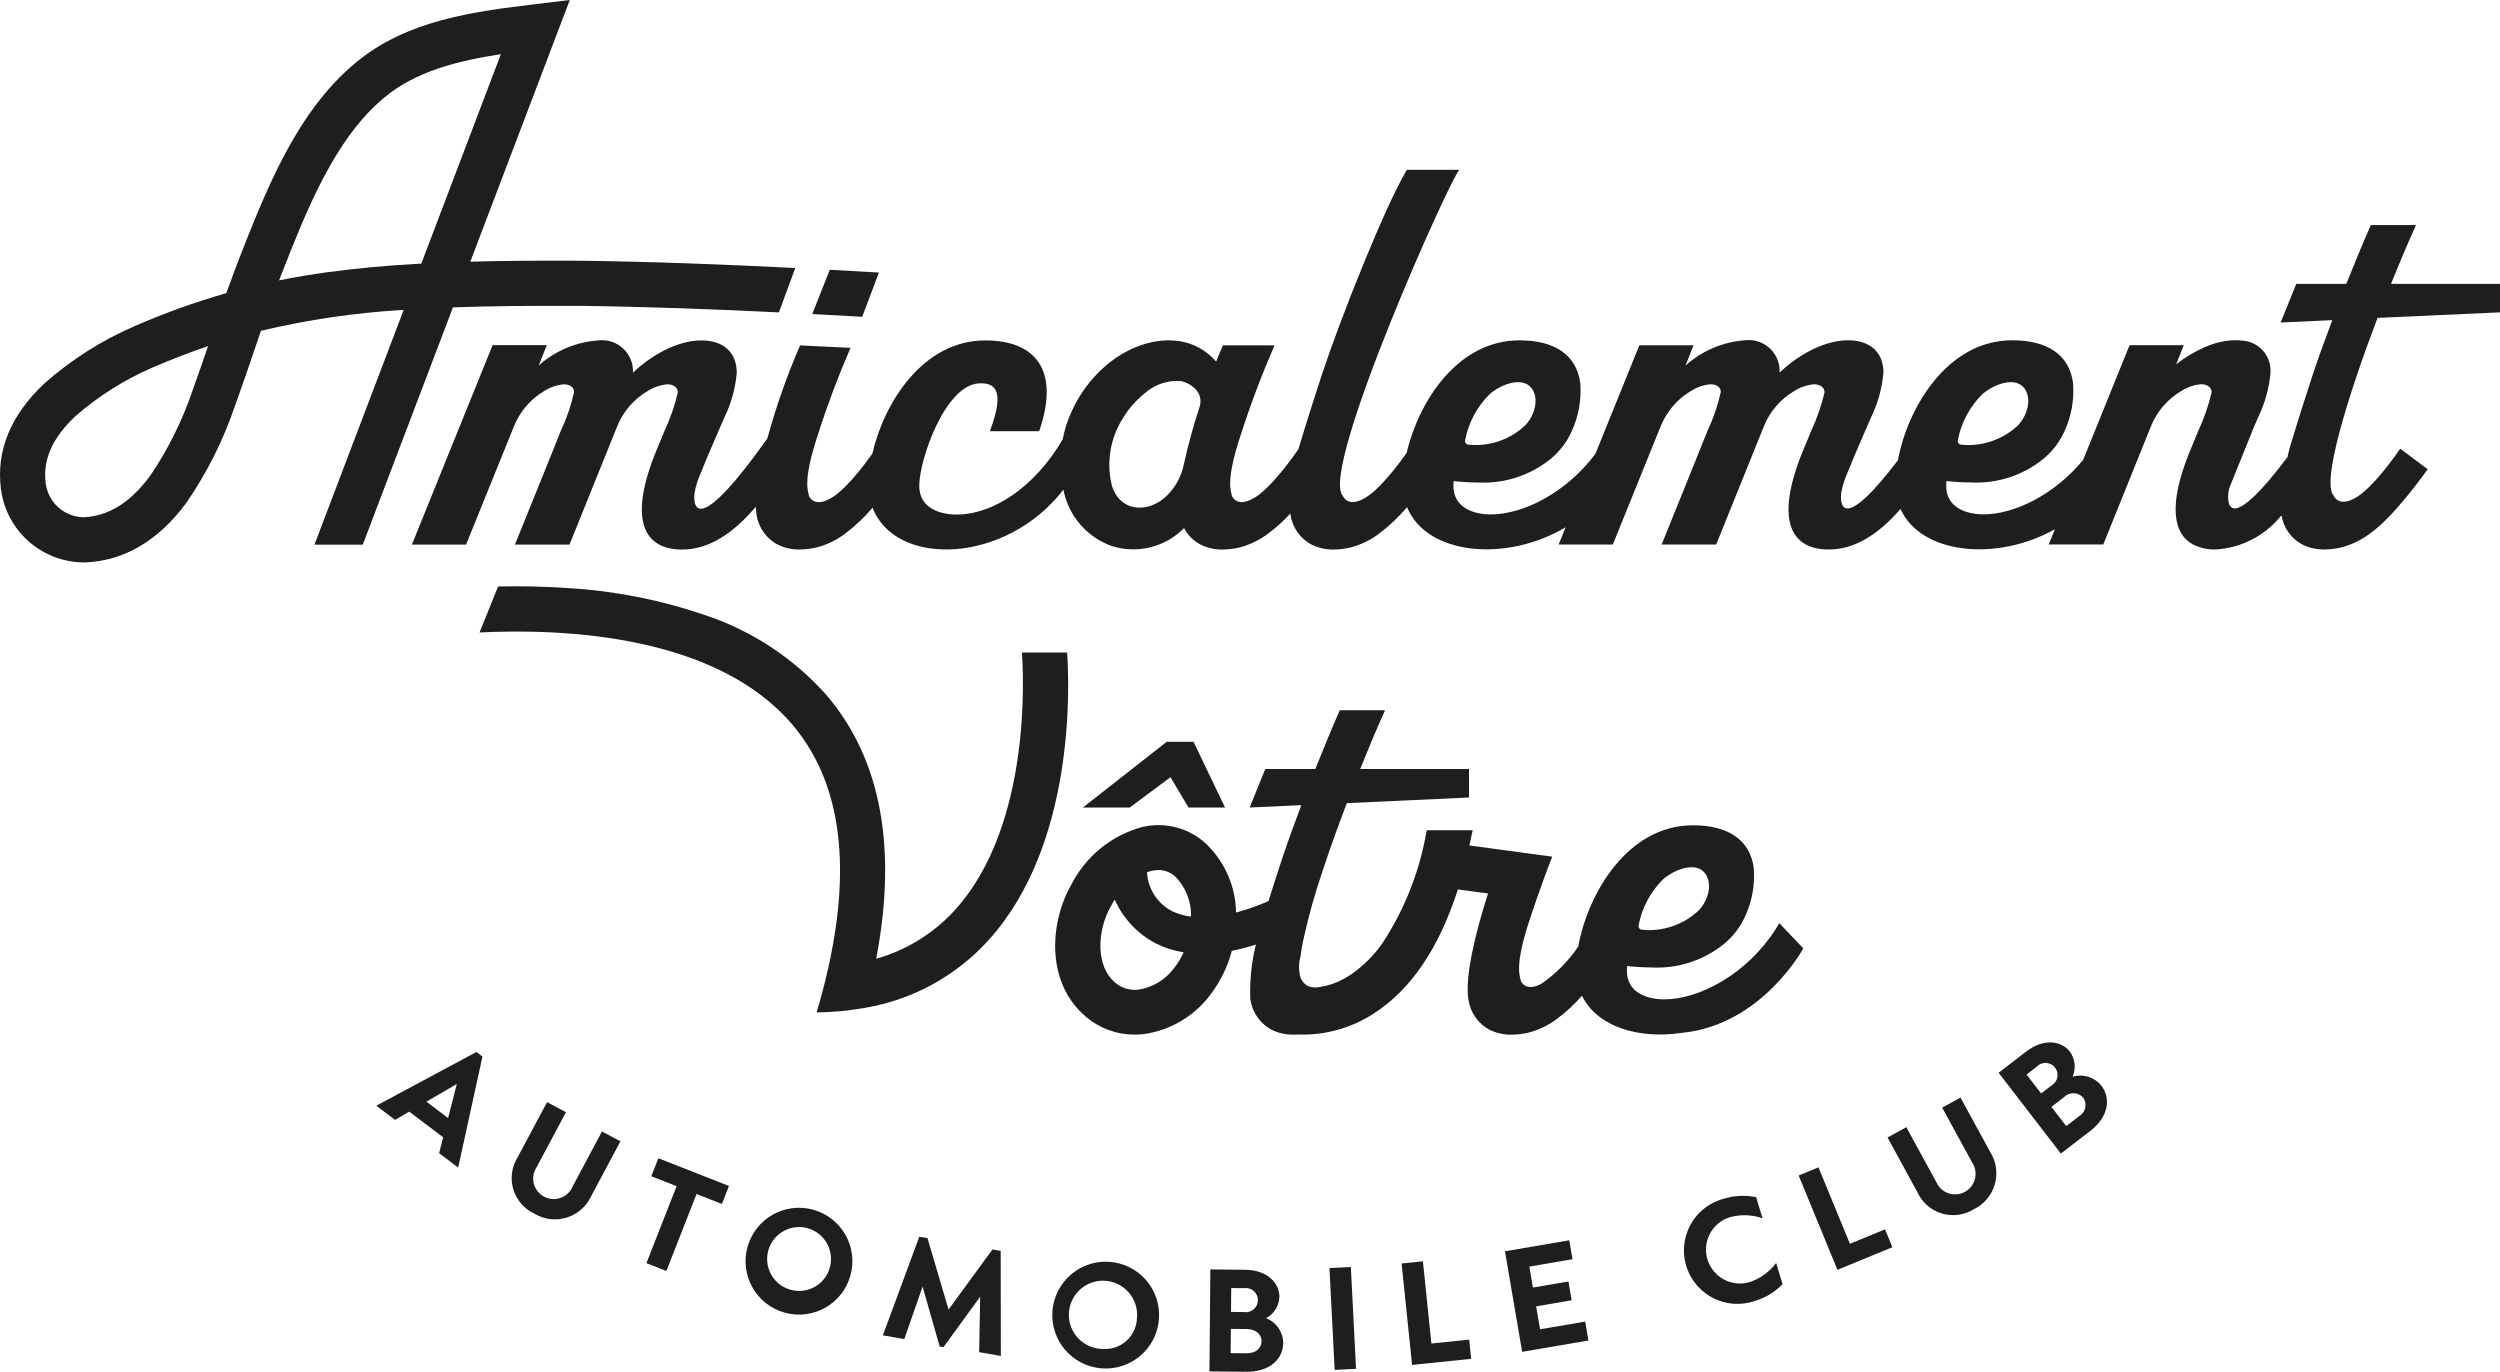
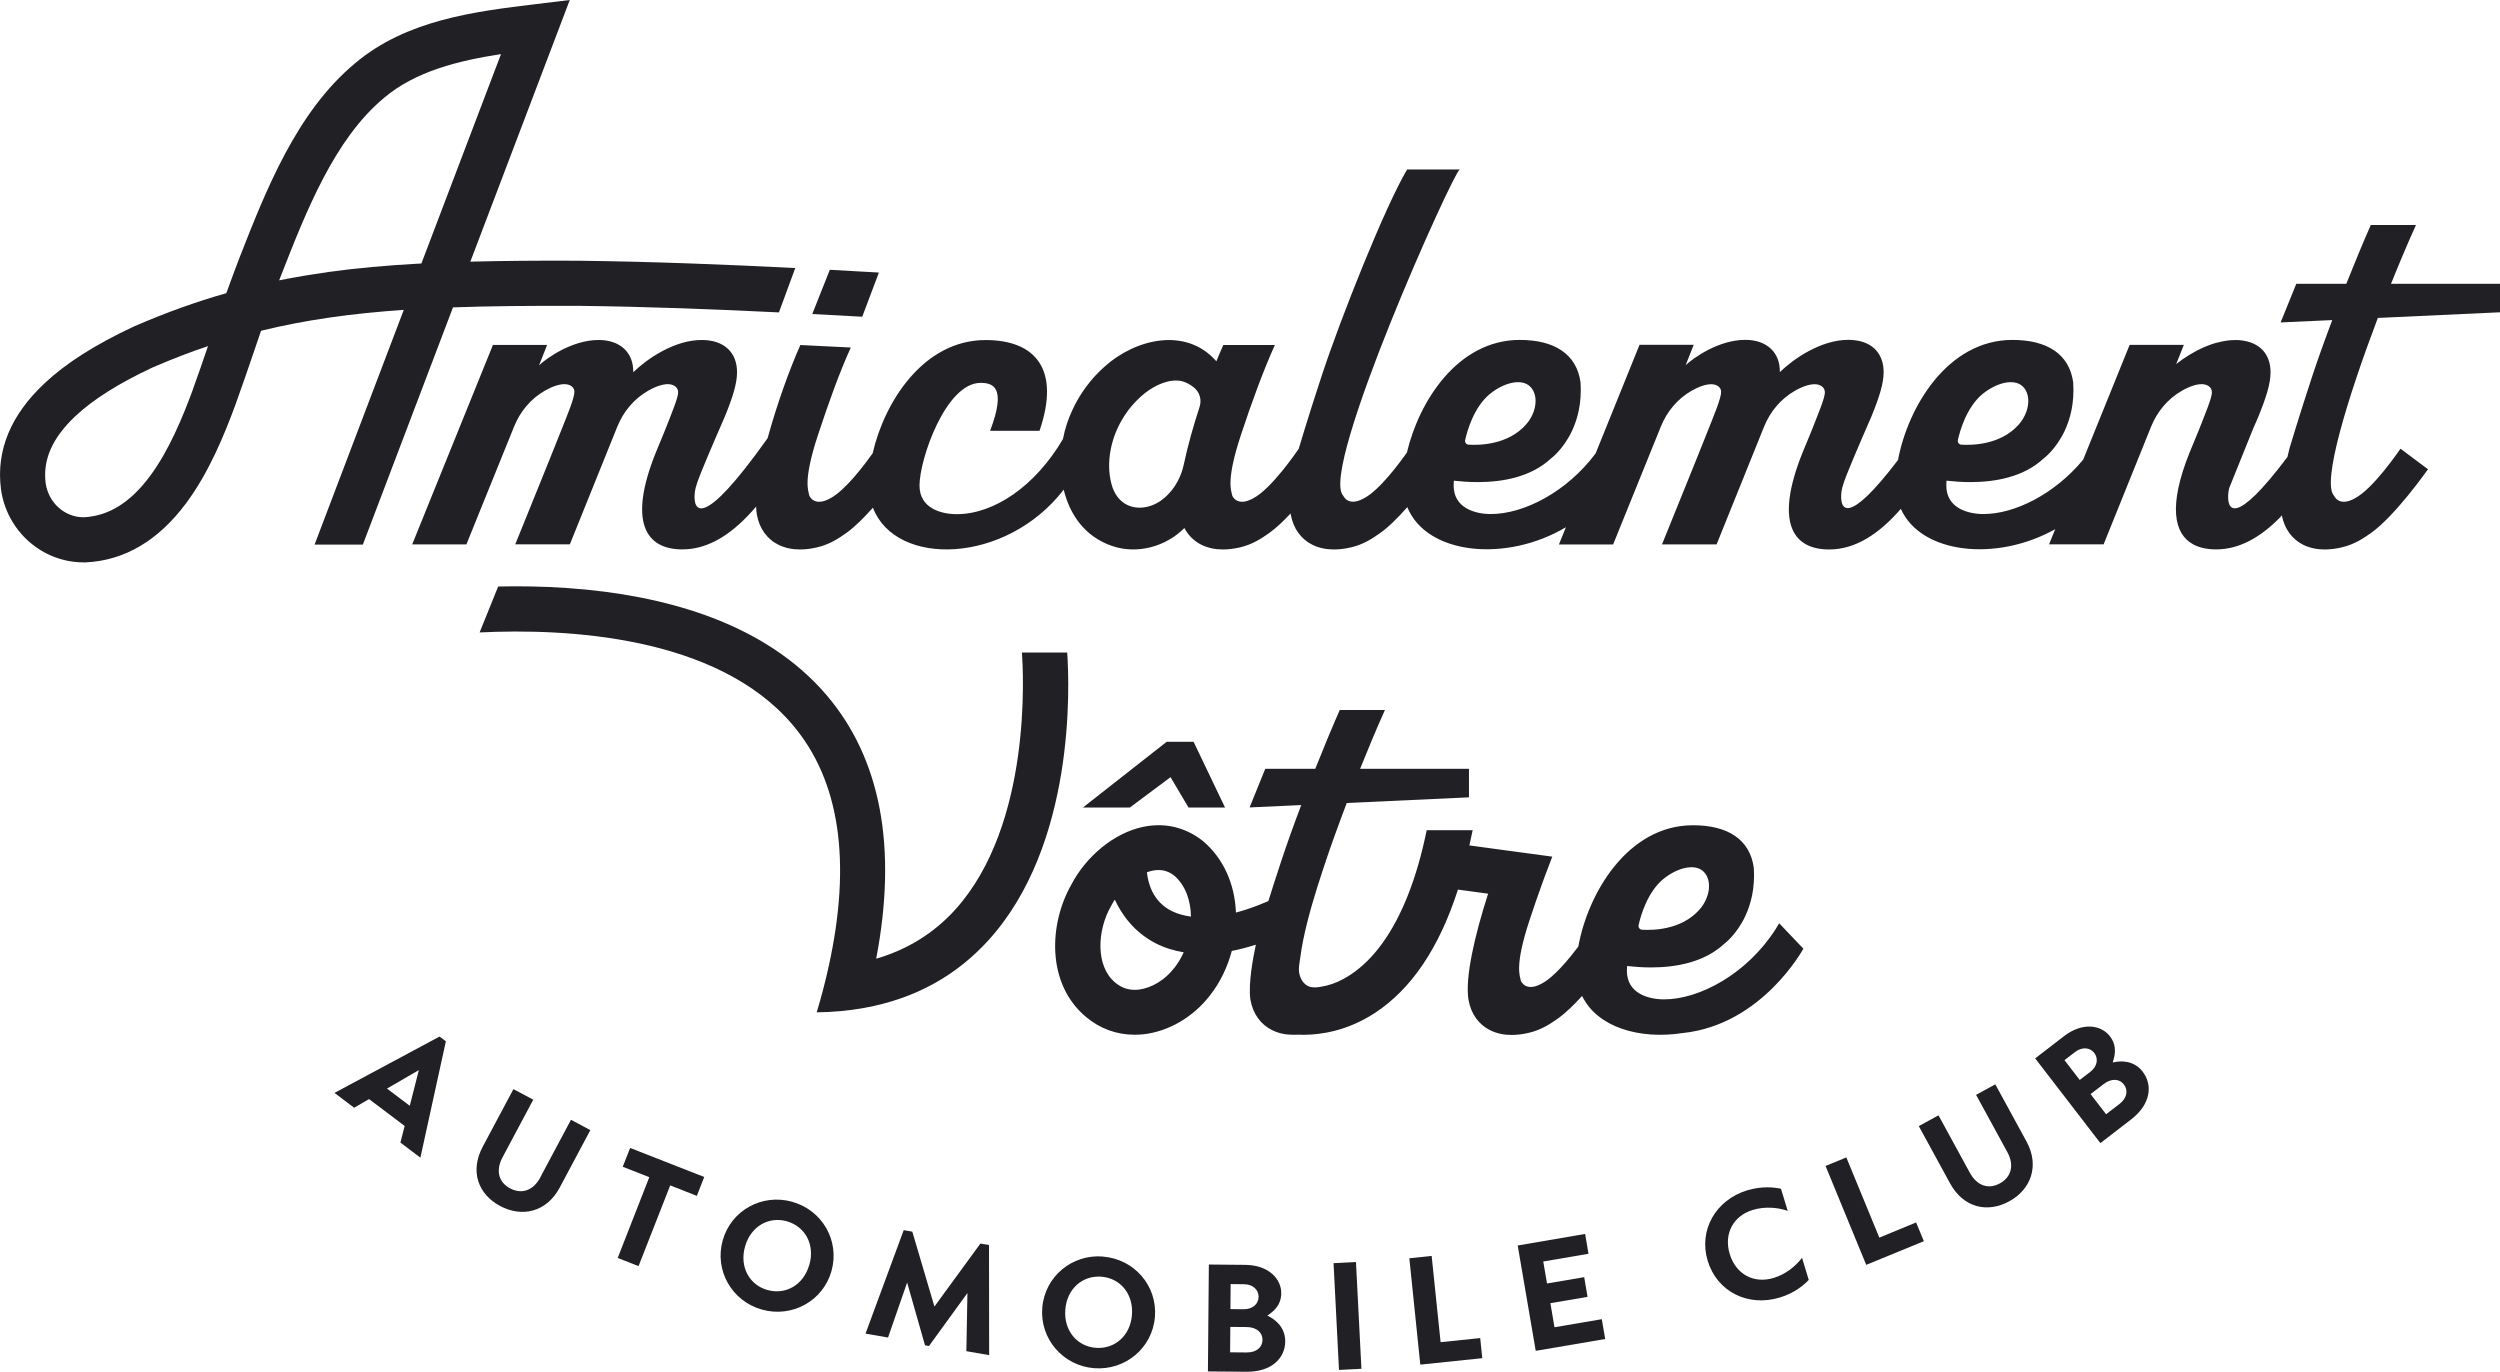
- <svg xmlns="http://www.w3.org/2000/svg" id="Groupe_2183" data-name="Groupe 2183" width="219.148" height="120.251" viewBox="0 0 219.148 120.251">
+ <svg xmlns="http://www.w3.org/2000/svg" id="Calque_2" data-name="Calque 2" viewBox="0 0 371.86 204.05">
  <defs>
-     <clipPath id="clip-path">
-       <rect id="Rectangle_806" data-name="Rectangle 806" width="219.148" height="120.251" fill="#1e1e21" />
-     </clipPath>
+     <style>
+       .cls-1 {
+         fill: #212125;
+       }
+     </style>
  </defs>
-   <g id="Groupe_2182" data-name="Groupe 2182" clip-path="url(#clip-path)">
-     <path id="Tracé_1755" data-name="Tracé 1755" d="M244.31,37.743v-2.5h-9.551c.754-1.873,1.5-3.639,2.186-5.149h-3.963c-.7,1.594-1.436,3.371-2.143,5.149h-4.387l-1.374,3.391,4.528-.209c-.681,1.805-1.288,3.5-1.733,4.849-1.2,3.65-2.027,6.434-2.027,6.434l0,0a.029.029,0,0,0,0,.014h0c-.059.239-.115.475-.169.709-4.671,6.214-5.331,4.644-5.179,3.15a2.789,2.789,0,0,1,.076-.423l2.081-5.161,0-.009c.117-.271.221-.507.3-.688l0-.007.161-.372a11.06,11.06,0,0,0,1.078-3.907c0-.021,0-.042,0-.062a2.636,2.636,0,0,0-2.57-2.737l-.1-.01-.116-.011-.128-.006c-.061,0-.12,0-.182,0-.108,0-.217,0-.325.01l-.1.008-.113.01-.108.011-.244.034c-.077.012-.153.027-.229.042-.127.025-.255.054-.38.088-.039.009-.077.019-.116.031l-.014,0-.17.05-.149.048-.146.049c-.109.038-.216.078-.321.12s-.195.079-.289.121a11.213,11.213,0,0,0-2.471,1.49l.664-1.678h-4.75l-4.071,10.06c-2.5,3.024-6.005,4.77-8.736,4.77-1.348,0-3.268-.5-3.268-2.506q0-.192.021-.42a18.343,18.343,0,0,0,2.09.125,9.331,9.331,0,0,0,6.4-2.056,6.7,6.7,0,0,0,1.868-2.452,8.5,8.5,0,0,0,.743-4.2.069.069,0,0,1,0-.011l0,0c-.337-2.528-2.33-3.742-5.328-3.742-5.72,0-9.18,5.95-10.03,10.524-4.478,5.884-5.118,4.345-4.969,2.873a7.88,7.88,0,0,1,.589-1.871c.547-1.385,2.038-4.789,2.038-4.789a11.085,11.085,0,0,0,1.078-3.907c0-1.751-1.146-2.83-3.1-2.83-2.392,0-4.785,1.65-6,2.83a2.713,2.713,0,0,0-3.033-2.83,8.691,8.691,0,0,0-5.221,2.223l.707-1.786h-4.75l-3.85,9.516c-2.513,3.368-6.287,5.314-9.181,5.314-1.348,0-3.268-.5-3.268-2.506,0-.128.007-.268.02-.42a18.371,18.371,0,0,0,2.091.125,9.337,9.337,0,0,0,6.4-2.056,6.7,6.7,0,0,0,1.868-2.452,8.5,8.5,0,0,0,.742-4.2.036.036,0,0,1,0-.011v0c-.337-2.528-2.331-3.742-5.329-3.742-5.452,0-8.852,5.407-9.895,9.875-.646.911-2.416,3.316-3.775,4.012l-.032.017c-1.384.743-1.77-.252-1.783-.267-2.1-2.268,9.7-28.462,10.223-28.583h-4.614c-1.932,3.252-5.805,12.969-7.474,18.038-1.2,3.65-2.026,6.434-2.026,6.434l-.005,0a.031.031,0,0,0,0,.014h0c-.2.284-2.4,3.523-4.013,4.348l-.031.017c-1.386.743-1.781-.246-1.784-.267-.062-.415-.587-1.226.757-5.3a84.344,84.344,0,0,1,2.98-7.9h-4.52c-.193.43-.4.91-.6,1.428a.138.138,0,0,0-.011-.015c-2.674-3.049-7.125-1.937-9.809.5a11.528,11.528,0,0,0-2.823,3.832,10.267,10.267,0,0,0-.807,2.5c-2.426,4.15-6.064,6.589-9.306,6.589-1.348,0-3.268-.5-3.268-2.506,0-2.338,2.317-9,5.349-9,1.077,0,2.305.357.836,4.2h4.329c1.862-5.409-.375-7.958-4.721-7.958-5.474,0-8.878,5.451-9.906,9.93-.678.951-2.406,3.275-3.736,3.956l-.031.017c-1.385.743-1.781-.246-1.783-.267-.064-.415-.588-1.226.755-5.3a80.234,80.234,0,0,1,2.883-7.685l-4.422-.216a60.752,60.752,0,0,0-2.869,8.161h0c-5.778,8.145-6.55,6.416-6.387,4.8a7.877,7.877,0,0,1,.589-1.871c.547-1.385,2.039-4.789,2.039-4.789a11.082,11.082,0,0,0,1.078-3.907c0-1.751-1.144-2.83-3.1-2.83-2.391,0-4.784,1.65-6,2.83a2.712,2.712,0,0,0-3.032-2.83A8.7,8.7,0,0,0,72.386,42.4l.708-1.786H68.343L61.268,58.1h4.75l4.188-10.347a6.338,6.338,0,0,1,2.681-3.125,3.717,3.717,0,0,1,1.723-.576c.506,0,.876.269.876.674a16.269,16.269,0,0,1-1.179,3.436C73.5,50.218,71.038,56.247,70.3,58.1h4.784L79.25,47.768a6.318,6.318,0,0,1,2.688-3.131,3.774,3.774,0,0,1,1.734-.586c.506,0,.91.269.91.708a17.607,17.607,0,0,1-1.18,3.4l-.808,1.954c-2.393,6-.876,8.423,2.358,8.423,2.412,0,4.544-1.489,6.464-3.755a5.183,5.183,0,0,0,.065.7,3.533,3.533,0,0,0,1.925,2.657,4.188,4.188,0,0,0,1.846.394,6.721,6.721,0,0,0,1.5-.183,7.106,7.106,0,0,0,2.548-1.25,14.876,14.876,0,0,0,2.351-2.234c2,5.254,11.684,4.969,16.726-1.579a6.569,6.569,0,0,0,4.206,4.93,6.247,6.247,0,0,0,6.372-1.561,3.364,3.364,0,0,0,1.526,1.484,4.188,4.188,0,0,0,1.846.394,6.722,6.722,0,0,0,1.5-.183,7.1,7.1,0,0,0,2.547-1.25,12.95,12.95,0,0,0,1.894-1.726c0,.038.01.074.018.109a3.531,3.531,0,0,0,1.924,2.657,4.184,4.184,0,0,0,1.845.394,6.727,6.727,0,0,0,1.5-.183,7.112,7.112,0,0,0,2.548-1.25,15.2,15.2,0,0,0,2.4-2.282c1.69,4.185,8.66,4.882,13.9,1.762l-.614,1.515h4.75l4.188-10.347a6.337,6.337,0,0,1,2.68-3.125,3.718,3.718,0,0,1,1.723-.576c.506,0,.876.269.876.674a16.282,16.282,0,0,1-1.179,3.436c-.809,2.056-3.268,8.085-4.009,9.938H175.6l4.169-10.332a6.308,6.308,0,0,1,2.687-3.131,3.774,3.774,0,0,1,1.735-.586c.505,0,.909.269.909.708a17.606,17.606,0,0,1-1.18,3.4l-.808,1.954c-2.393,6-.876,8.423,2.358,8.423,2.34,0,4.415-1.4,6.29-3.557,1.769,3.964,8.4,4.66,13.532,1.779l-.071.179-.124.3-.075.189-.2.485-.074.185h4.785l4.167-10.332a6.321,6.321,0,0,1,2.688-3.131,3.832,3.832,0,0,1,1.716-.586h.019c.505,0,.909.269.909.708a17.564,17.564,0,0,1-1.18,3.4l-.807,1.954c-1.818,4.555-1.38,7.05.353,7.985a4.184,4.184,0,0,0,2,.438,7.93,7.93,0,0,0,5.551-2.755c.07-.071.137-.157.207-.231a3.52,3.52,0,0,0,1.906,2.592,4.192,4.192,0,0,0,1.846.394,6.718,6.718,0,0,0,1.5-.183,7.1,7.1,0,0,0,2.548-1.25c2.114-1.483,4.893-5.437,5.015-5.6l-2.409-1.8c-.137.184-2.38,3.521-4.022,4.36l-.032.017c-1.385.743-1.77-.252-1.784-.267-1.074-1.16,1.194-8.586,3.848-15.578Zm-45.333,7.135c1.13-.926,2.7-1.39,3.486-.646s.612,2.283-.364,3.372a6.314,6.314,0,0,1-5.013,1.74.327.327,0,0,1-.3-.4,7.671,7.671,0,0,1,2.189-4.068m-43.189,0c1.13-.926,2.7-1.39,3.486-.646s.611,2.283-.364,3.372a6.316,6.316,0,0,1-5.013,1.74.327.327,0,0,1-.3-.4,7.671,7.671,0,0,1,2.189-4.068M130.323,46.01a50.69,50.69,0,0,0-1.392,5.074,5.292,5.292,0,0,1-1.509,2.75,4.724,4.724,0,0,1-.527.43c-1.453.99-3.33.791-4.091-.879a2.819,2.819,0,0,1-.216-.611,7.625,7.625,0,0,1,1.031-5.794,3.8,3.8,0,0,1,.228-.348c.072-.1.159-.25.239-.339a8.554,8.554,0,0,1,1.438-1.47,4.226,4.226,0,0,1,3.225-1.047,2.689,2.689,0,0,1,1.113.6,1.536,1.536,0,0,1,.46,1.639" transform="translate(-25.161 -10.362)" fill="#1e1e21" />
-     <path id="Tracé_1756" data-name="Tracé 1756" d="M125.2,44.253l1.463-3.879L125.4,40.3q-1.485-.085-3.042-.169l-1.539,3.88c1.5.078,2.953.16,4.357.239Z" transform="translate(-49.619 -16.482)" fill="#1e1e21" />
-     <path id="Tracé_1757" data-name="Tracé 1757" d="M50.587,26.809c6.12.073,12.142.3,17.692.575l1.434-3.89c-5.929-.3-12.446-.563-19.088-.641h-.015c-3.545-.016-6.631.01-9.383.084L49.948,0,46.934.365c-5.3.641-11.3,1.368-15.821,5.19-5.124,4.267-7.8,11.119-10.168,17.163,0,0-.835,2.212-1.107,2.98a64.458,64.458,0,0,0-8.046,2.893l-.051.024a29.75,29.75,0,0,0-7.83,4.977c-2.971,2.786-4.26,5.9-3.83,9.262l0,.015A7.366,7.366,0,0,0,7.328,49.3h.181c3.4-.158,6.359-1.9,8.805-5.191a34.629,34.629,0,0,0,4.3-8.579c.578-1.589,1.128-3.207,1.661-4.771.2-.583.4-1.173.6-1.764a72.36,72.36,0,0,1,12.512-1.831l-7.822,20.58H31.8l7.906-20.8c3.284-.118,6.87-.148,10.879-.13M16.9,34.164a31,31,0,0,1-3.762,7.579c-1.719,2.31-3.611,3.488-5.784,3.6H7.329a3.409,3.409,0,0,1-3.325-3c-.26-2.055.594-3.974,2.613-5.867a25.89,25.89,0,0,1,6.772-4.266c1.641-.71,3.247-1.329,4.85-1.871-.434,1.272-.879,2.567-1.337,3.824m11.8-10.3c-1.457.2-2.864.438-4.24.715l.164-.42c2.192-5.6,4.676-11.953,9.02-15.57l.011-.009c2.75-2.327,6.516-3.262,10.249-3.828L36.932,23.107c-3.08.165-5.735.414-8.228.757" transform="translate(0)" fill="#1e1e21" />
-     <path id="Tracé_1758" data-name="Tracé 1758" d="M122.839,93.015h-3.968c.122,1.6.922,15.092-5.861,22.561a14.73,14.73,0,0,1-6.909,4.28c1.86-9.767.409-17.514-4.345-23.095a24.669,24.669,0,0,0-10.693-7.039,45.164,45.164,0,0,0-12.018-2.36c-2.184-.154-4.25-.179-6.091-.136L71.33,91.254c7.539-.365,20.762.253,27.421,8.08,4.154,4.883,5.213,12.006,3.168,21.228q-.427,1.936-1.041,4a25.2,25.2,0,0,0,4.225-.4,18.823,18.823,0,0,0,10.844-5.935c7.6-8.384,7.094-22.257,6.891-25.208" transform="translate(-29.293 -35.814)" fill="#1e1e21" />
-     <path id="Tracé_1759" data-name="Tracé 1759" d="M220.428,124.3q-.157.27-.322.531c-2.478,3.886-6.643,6.151-9.771,6.151-1.347,0-3.267-.5-3.267-2.506,0-.128.006-.268.02-.42a18.35,18.35,0,0,0,2.091.126,9.329,9.329,0,0,0,6.4-2.056,6.684,6.684,0,0,0,1.868-2.452,8.488,8.488,0,0,0,.743-4.2.036.036,0,0,1,0-.011v0c-.337-2.528-2.331-3.742-5.329-3.742-5.762,0-9.238,6.043-10.055,10.631a12.555,12.555,0,0,1-3.222,3.255l-.031.017c-1.384.743-1.78-.246-1.783-.267-.064-.415-.588-1.226.756-5.3.2-.591.4-1.188.6-1.784.451-1.3.923-2.6,1.4-3.8l-4.271-.578-2.994-.406c.083-.382.29-1.332.29-1.332h-4.032a25.762,25.762,0,0,1-3.9,9.929,10.916,10.916,0,0,1-2.729,2.708c-.23.154-.457.289-.681.411a6.141,6.141,0,0,1-2.036.689,1.9,1.9,0,0,1-.985-.045,1.383,1.383,0,0,1-.739-.807,3.514,3.514,0,0,1,.01-1.842c.057-.45.136-.9.226-1.343a55.39,55.39,0,0,1,1.75-6.256c.644-1.958,1.35-3.894,2.083-5.821l10.711-.493v-2.5H183.69c.694-1.73,1.409-3.451,2.176-5.149H181.9c-.7,1.594-1.436,3.37-2.143,5.149h-4.387L174,114.165l4.528-.209c-.681,1.806-1.288,3.5-1.733,4.85-.44,1.337-.83,2.555-1.147,3.565a20.121,20.121,0,0,1-2.842,1,8.5,8.5,0,0,0-2.867-6.247l-.067-.054a6.179,6.179,0,0,0-5.262-1.205,9.874,9.874,0,0,0-6.247,5.067c-1.968,3.471-2.175,8.7,1.308,11.589a6.5,6.5,0,0,0,4.236,1.549,7.183,7.183,0,0,0,.79-.044,8.753,8.753,0,0,0,5.815-3.4,10.781,10.781,0,0,0,1.924-3.9,18.551,18.551,0,0,0,2.109-.549,17.208,17.208,0,0,0-.49,4.736c0,.038.011.074.017.108A3.533,3.533,0,0,0,176,133.681a4.188,4.188,0,0,0,1.846.393c.132,0,.268,0,.405-.014.144.006.3.01.464.01a11.423,11.423,0,0,0,6.245-1.9c3.224-2.1,5.662-5.742,7.294-10.827l2.644.358c-1.151,3.56-2.055,7.411-1.715,9.327a3.535,3.535,0,0,0,1.925,2.657,4.188,4.188,0,0,0,1.846.393,6.724,6.724,0,0,0,1.5-.183,7.108,7.108,0,0,0,2.548-1.25,13.972,13.972,0,0,0,2.131-1.986h0c1.314,2.722,4.977,3.841,8.808,3.251h.006c6.975-.711,10.586-7.4,10.586-7.4Zm-10.141-3.885c1.13-.926,2.7-1.39,3.486-.647s.612,2.283-.364,3.372a6.314,6.314,0,0,1-5.012,1.74.326.326,0,0,1-.3-.4,7.671,7.671,0,0,1,2.188-4.068m-44.273-.77a2.218,2.218,0,0,1,1.381.493,4.766,4.766,0,0,1,1.461,3.591,5.571,5.571,0,0,1-1.627-.461A4.1,4.1,0,0,1,165,119.845a3.456,3.456,0,0,1,.456-.138,2.661,2.661,0,0,1,.56-.063m1.36,8.6a4.8,4.8,0,0,1-3.113,1.883,2.624,2.624,0,0,1-2.047-.611c-1.759-1.458-1.575-4.594-.4-6.665l.05-.09c.093-.179.2-.353.306-.523a8.007,8.007,0,0,0,3.57,3.825,8.291,8.291,0,0,0,2.47.793,6.3,6.3,0,0,1-.814,1.355Z" transform="translate(-64.456 -43.378)" fill="#1e1e21" />
-     <path id="Tracé_1760" data-name="Tracé 1760" d="M168.752,113.441l1.583,2.661h3.2l-2.762-5.761h-2.358l-7.344,5.761h4.11Z" transform="translate(-66.147 -45.314)" fill="#1e1e21" />
-     <path id="Tracé_1761" data-name="Tracé 1761" d="M55.971,161.186l1.645,1.243,1.24-.723,2.978,2.25-.357,1.39,1.671,1.263,2.131-9.732-.528-.4Zm6.294,1.084-1.9-1.439,2.666-1.549Z" transform="translate(-22.986 -64.261)" fill="#1e1e21" />
-     <path id="Tracé_1762" data-name="Tracé 1762" d="M81.471,171.314a1.8,1.8,0,1,1-3.159-1.685l2.564-4.806-1.656-.883-2.564,4.806a3.443,3.443,0,0,0,1.456,4.97,3.5,3.5,0,0,0,4.977-1.538l2.564-4.806-1.618-.863Z" transform="translate(-31.266 -67.326)" fill="#1e1e21" />
-     <path id="Tracé_1763" data-name="Tracé 1763" d="M96.577,173.861l2.222.872-2.648,6.748,1.748.685,2.647-6.747,2.222.872.619-1.576L97.2,172.285Z" transform="translate(-39.487 -70.753)" fill="#1e1e21" />
-     <path id="Tracé_1764" data-name="Tracé 1764" d="M116.748,179.8a4.682,4.682,0,1,0,3.283,5.785,4.679,4.679,0,0,0-3.283-5.785m1.424,5.261a2.8,2.8,0,1,1-1.883-3.632,2.806,2.806,0,0,1,1.883,3.632" transform="translate(-45.485 -73.763)" fill="#1e1e21" />
-     <path id="Tracé_1765" data-name="Tracé 1765" d="M140.927,185.07l-3.848,5.266-1.849-6.259-.716-.125L131.32,192.6l1.881.328,1.6-4.6,1.5,5.251.331.058,3.218-4.428-.088,4.864,1.9.332-.013-9.21Z" transform="translate(-53.929 -75.544)" fill="#1e1e21" />
-     <path id="Tracé_1766" data-name="Tracé 1766" d="M161.472,187.679a4.682,4.682,0,1,0,4.339,5.042,4.679,4.679,0,0,0-4.339-5.042m-.616,7.635a2.99,2.99,0,1,1,3.03-2.749,2.8,2.8,0,0,1-3.03,2.749" transform="translate(-64.219 -77.068)" fill="#1e1e21" />
-     <path id="Tracé_1767" data-name="Tracé 1767" d="M184.864,193.1a2.225,2.225,0,0,0,1.167-1.877c.011-1.161-1.02-2.353-3.017-2.371l-3.037-.028-.081,8.94,3.244.029c2.126.019,3.211-1.186,3.224-2.521a2.358,2.358,0,0,0-1.5-2.173m-3.058-2.643,1.107.01a1.061,1.061,0,1,1-.008,2.094l-1.117-.011Zm1.337,5.719-1.388-.012.019-2.127,1.367.012c.846.008,1.33.479,1.325,1.065s-.466,1.07-1.322,1.062" transform="translate(-73.878 -77.547)" fill="#1e1e21" />
-     <rect id="Rectangle_805" data-name="Rectangle 805" width="1.877" height="8.94" transform="translate(116.539 111.157) rotate(-2.925)" fill="#1e1e21" />
-     <path id="Tracé_1768" data-name="Tracé 1768" d="M211.093,194.818l-.744-7.209-1.867.193.918,8.893,5.18-.535-.174-1.684Z" transform="translate(-85.618 -77.046)" fill="#1e1e21" />
-     <path id="Tracé_1769" data-name="Tracé 1769" d="M226.933,192.289l-.344-2.011,3.112-.532-.281-1.647-3.113.532-.315-1.839,3.786-.648-.283-1.658-5.637.964,1.506,8.813,5.808-.992-.283-1.658Z" transform="translate(-91.933 -75.764)" fill="#1e1e21" />
-     <path id="Tracé_1770" data-name="Tracé 1770" d="M256.171,185.449a2.974,2.974,0,0,1-1.73-5.689,4.851,4.851,0,0,1,2.916.078l-.562-1.848a5.673,5.673,0,0,0-2.819.131,4.686,4.686,0,1,0,2.713,8.963,5.473,5.473,0,0,0,2.422-1.473l-.562-1.848a4.823,4.823,0,0,1-2.379,1.687" transform="translate(-102.855 -73.046)" fill="#1e1e21" />
-     <path id="Tracé_1771" data-name="Tracé 1771" d="M272.034,180.335l-2.757-6.7-1.736.714,3.4,8.267,4.816-1.981-.644-1.565Z" transform="translate(-109.872 -71.306)" fill="#1e1e21" />
-     <path id="Tracé_1772" data-name="Tracé 1772" d="M287.16,163.263l-1.609.879,2.61,4.781a1.8,1.8,0,1,1-3.142,1.716l-2.61-4.781-1.648.9,2.61,4.781a3.443,3.443,0,0,0,4.954,1.51,3.5,3.5,0,0,0,1.446-5Z" transform="translate(-115.301 -67.048)" fill="#1e1e21" />
-     <path id="Tracé_1773" data-name="Tracé 1773" d="M306.29,158.845a2.357,2.357,0,0,0-2.521-.784,2.226,2.226,0,0,0-.24-2.2c-.708-.92-2.255-1.222-3.837,0l-2.407,1.853,5.454,7.084,2.571-1.979c1.685-1.3,1.794-2.915.981-3.973m-5.28.683-1.278-1.66.877-.675a1.061,1.061,0,1,1,1.286,1.652Zm3.3,2.015-1.1.847-1.3-1.685,1.083-.834a1.151,1.151,0,0,1,1.7.02,1.133,1.133,0,0,1-.385,1.652" transform="translate(-122.087 -63.677)" fill="#1e1e21" />
+   <g id="LOGO">
+     <g>
+       <g>
+         <g>
+           <path class="cls-1" d="M371.86,46.46v-4.25h-16.21c1.28-3.18,2.55-6.18,3.71-8.74h-6.72c-1.19,2.7-2.44,5.72-3.64,8.74h-7.44l-2.33,5.75,7.68-.35c-1.16,3.06-2.18,5.93-2.94,8.23-2.04,6.19-3.44,10.92-3.44,10.92h0s0,.01,0,.02c0,0,0,0,0,0-.1.41-.2.81-.29,1.2-7.93,10.54-9.04,7.88-8.79,5.34.02-.23.07-.47.13-.72l3.53-8.76v-.02c.21-.46.38-.86.52-1.17,0,0,0,0,0-.01.17-.4.27-.63.27-.63,1.2-2.92,1.83-4.97,1.83-6.63,0-.04,0-.07,0-.11-.04-2.63-1.63-4.34-4.36-4.64-.06,0-.12-.01-.17-.02-.07,0-.13-.01-.2-.02-.07,0-.15,0-.22-.01-.1,0-.2,0-.31,0-.18,0-.37,0-.55.02-.06,0-.12,0-.18.01-.06,0-.13,0-.19.02-.06,0-.12.01-.18.02-.14.02-.28.04-.41.06-.13.02-.26.05-.39.07-.22.04-.43.09-.64.15-.07.02-.13.03-.2.05,0,0-.02,0-.02,0-.1.03-.19.06-.29.08-.08.03-.17.05-.25.08-.08.03-.17.06-.25.08-.18.06-.36.13-.54.2h0s0,0,0,0c-.17.07-.33.13-.49.2-1.58.68-3.03,1.61-4.19,2.53l1.13-2.85h-8.06l-6.91,17.07c-4.24,5.13-10.19,8.09-14.82,8.09-2.29,0-5.54-.85-5.54-4.25,0-.22.01-.45.03-.71,1.08.12,2.28.21,3.55.21,3.7,0,7.91-.75,10.87-3.49,0,0,1.85-1.34,3.17-4.16.83-1.78,1.45-4.14,1.26-7.13,0,0,0-.01,0-.02h0c-.57-4.29-3.95-6.35-9.04-6.35-9.71,0-15.58,10.1-17.02,17.86-7.6,9.98-8.68,7.37-8.43,4.87.1-1.01.63-2.23,1-3.18.93-2.35,3.46-8.13,3.46-8.13,1.2-2.92,1.83-4.97,1.83-6.63,0-2.97-1.94-4.8-5.26-4.8-4.06,0-8.12,2.8-10.18,4.8.06-2.92-1.94-4.8-5.15-4.8-3.94,0-7.72,2.69-8.86,3.77l1.2-3.03h-8.06l-6.53,16.15c-4.26,5.72-10.67,9.02-15.58,9.02-2.29,0-5.54-.85-5.54-4.25,0-.22.01-.45.03-.71,1.08.12,2.28.21,3.55.21,3.7,0,7.91-.75,10.87-3.49,0,0,1.85-1.34,3.17-4.16.83-1.78,1.45-4.14,1.26-7.13,0,0,0-.01,0-.02h0c-.57-4.29-3.95-6.35-9.04-6.35-9.25,0-15.02,9.18-16.79,16.76-1.1,1.54-4.1,5.63-6.41,6.81l-.05.03c-2.35,1.26-3-.43-3.03-.45-3.56-3.85,16.46-48.3,17.35-48.5h-7.83c-3.28,5.52-9.85,22.01-12.68,30.61-2.04,6.19-3.44,10.92-3.44,10.92h0s0,.01,0,.02c0,0,0,0,0,0-.35.48-4.07,5.98-6.81,7.38l-.05.03c-2.35,1.26-3.02-.42-3.03-.45-.11-.7-1-2.08,1.28-8.99,1.55-4.7,3.35-9.65,5.06-13.41h-7.67c-.33.73-.67,1.54-1.03,2.42,0,0-.01-.02-.02-.02-4.54-5.17-12.09-3.29-16.64.84-2.02,1.8-3.68,4.04-4.79,6.5-.62,1.3-1.08,2.74-1.37,4.24-4.12,7.04-10.29,11.18-15.79,11.18-2.29,0-5.55-.85-5.55-4.25,0-3.97,3.93-15.28,9.08-15.28,1.83,0,3.91.6,1.42,7.13h7.35c3.16-9.18-.64-13.5-8.01-13.5-9.29,0-15.07,9.25-16.81,16.85-1.15,1.61-4.08,5.56-6.34,6.71l-.05.03c-2.35,1.26-3.02-.42-3.03-.45-.11-.7-1-2.08,1.28-8.99,1.55-4.7,3.18-9.28,4.89-13.04l-7.5-.37c-1.55,3.45-3.49,8.8-4.87,13.85h0c-9.8,13.82-11.11,10.89-10.84,8.14.1-1.01.63-2.23,1-3.18.93-2.35,3.46-8.13,3.46-8.13,1.2-2.92,1.83-4.97,1.83-6.63,0-2.97-1.94-4.8-5.26-4.8-4.06,0-8.12,2.8-10.18,4.8.06-2.92-1.94-4.8-5.15-4.8-3.94,0-7.72,2.69-8.86,3.77l1.2-3.03h-8.06l-12.01,29.67h8.06l7.11-17.56c.9-2.22,2.48-4.11,4.55-5.3,1.15-.66,2.18-.98,2.92-.98.86,0,1.49.46,1.49,1.14,0,.91-.97,3.26-2,5.83-1.37,3.49-5.54,13.72-6.8,16.86h8.12l7.07-17.53c.9-2.22,2.48-4.12,4.56-5.31,1.16-.67,2.2-.99,2.94-.99.86,0,1.54.46,1.54,1.2,0,.86-.97,3.14-2,5.77l-1.37,3.32c-4.06,10.18-1.49,14.29,4,14.29,4.09,0,7.71-2.53,10.97-6.37.01.43.05.84.11,1.2.37,2.07,1.53,3.67,3.27,4.51.92.44,1.97.67,3.13.67.8,0,1.65-.1,2.55-.31,1.91-.44,3.31-1.41,4.32-2.12,1.27-.89,2.69-2.32,3.99-3.79,3.39,8.91,19.83,8.43,28.38-2.68.9,3.74,3.16,6.98,7.14,8.36,3.79,1.33,8.09.1,10.81-2.65.58,1.1,1.46,1.97,2.59,2.52.92.44,1.97.67,3.13.67.8,0,1.65-.1,2.55-.31,1.91-.44,3.31-1.41,4.32-2.12,1.02-.72,2.14-1.78,3.21-2.93,0,.06.02.12.03.18.37,2.07,1.53,3.67,3.27,4.51.92.44,1.97.67,3.13.67.8,0,1.65-.1,2.55-.31,1.91-.44,3.31-1.41,4.32-2.12,1.3-.91,2.74-2.37,4.06-3.87,2.87,7.1,14.7,8.28,23.59,2.99l-1.04,2.57h8.06l7.11-17.56c.9-2.22,2.48-4.11,4.55-5.3,1.15-.66,2.18-.98,2.92-.98.86,0,1.49.46,1.49,1.14,0,.91-.97,3.26-2,5.83-1.37,3.49-5.54,13.72-6.8,16.86h8.12l7.07-17.53c.9-2.22,2.48-4.12,4.56-5.31,1.16-.67,2.2-.99,2.94-.99.86,0,1.54.46,1.54,1.2,0,.86-.97,3.14-2,5.77l-1.37,3.32c-4.06,10.18-1.49,14.29,4,14.29,3.97,0,7.49-2.38,10.67-6.04,3,6.73,14.25,7.91,22.96,3.02l-.12.3c-.07.18-.14.35-.21.51l-.13.32-.33.82-.13.31h8.12l7.07-17.53c.9-2.22,2.48-4.12,4.56-5.31,1.14-.66,2.17-.98,2.91-.99h.03c.86,0,1.54.46,1.54,1.2,0,.86-.97,3.14-2,5.77l-1.37,3.32c-3.08,7.73-2.34,11.96.6,13.55.93.5,2.08.74,3.4.74,3.45,0,6.57-1.8,9.42-4.67.12-.12.23-.27.35-.39.39,2.01,1.53,3.57,3.23,4.4.92.44,1.97.67,3.13.67.8,0,1.65-.1,2.55-.31,1.91-.44,3.31-1.41,4.32-2.12,3.59-2.52,8.3-9.22,8.51-9.5l-4.09-3.06c-.23.31-4.04,5.97-6.82,7.4l-.05.03c-2.35,1.26-3-.43-3.03-.45-1.82-1.97,2.03-14.57,6.53-26.43l18.19-.84ZM294.94,58.57c1.92-1.57,4.59-2.36,5.92-1.1,1.33,1.26,1.04,3.87-.62,5.72-2.69,3-6.92,3.05-8.51,2.95-.34-.02-.58-.34-.51-.67.31-1.41,1.3-4.92,3.71-6.9ZM221.65,58.57c1.92-1.57,4.59-2.36,5.92-1.1,1.33,1.26,1.04,3.87-.62,5.72-2.69,3-6.92,3.05-8.51,2.95-.34-.02-.58-.34-.51-.67.31-1.41,1.3-4.92,3.71-6.9ZM178.44,60.49c-.94,2.88-1.79,5.89-2.36,8.61-.38,1.77-1.25,3.42-2.56,4.67-.28.26-.57.5-.89.73-2.47,1.68-5.65,1.34-6.94-1.49-.15-.33-.29-.68-.37-1.04-.86-3.22-.04-6.98,1.75-9.83.1-.18.26-.43.39-.59.12-.16.27-.42.4-.58.7-.91,1.54-1.78,2.44-2.5,1.52-1.18,3.6-2.17,5.47-1.78.74.19,1.35.55,1.89,1.01.8.69,1.1,1.78.78,2.78Z" />
+           <path class="cls-1" d="M128.25,47.12l2.48-6.58-2.14-.12c-1.68-.1-3.4-.19-5.16-.29l-2.61,6.58c2.54.13,5.01.27,7.39.4h.03Z" />
+           <path class="cls-1" d="M85.84,45.49c10.38.12,20.6.51,30.02.98l2.43-6.6c-10.06-.51-21.12-.96-32.39-1.09h-.02c-6.02-.03-11.25.02-15.92.14L84.75,0l-5.11.62c-8.99,1.09-19.17,2.32-26.85,8.81-8.69,7.24-13.24,18.87-17.25,29.12,0,0-1.42,3.75-1.88,5.06-4.55,1.29-9.02,2.91-13.65,4.91l-.09.04c-5.74,2.68-10.08,5.44-13.29,8.45C1.59,61.73-.59,67.02.14,72.72v.02c.85,6.25,6.12,10.91,12.3,10.91.07,0,.14,0,.21,0h.1c5.76-.27,10.79-3.23,14.94-8.81,3.39-4.56,5.68-10.17,7.3-14.56.98-2.7,1.91-5.44,2.82-8.09.34-.99.68-1.99,1.02-2.99,6.59-1.62,13.43-2.57,21.23-3.11l-13.27,34.92h7.18l13.41-35.29c5.57-.2,11.66-.25,18.46-.22ZM28.68,57.97c-1.46,3.95-3.5,8.99-6.38,12.86-2.92,3.92-6.13,5.92-9.82,6.11h-.05c-2.82,0-5.24-2.17-5.64-5.09-.44-3.49,1.01-6.74,4.43-9.96,2.67-2.5,6.43-4.87,11.49-7.24,2.78-1.2,5.51-2.26,8.23-3.17-.74,2.16-1.49,4.36-2.27,6.49ZM48.71,40.49c-2.47.34-4.86.74-7.19,1.21l.28-.71c3.72-9.51,7.93-20.28,15.31-26.42l.02-.02c4.67-3.95,11.06-5.53,17.39-6.5l-11.84,31.14c-5.23.28-9.73.7-13.96,1.28Z" />
+         </g>
+         <g>
+           <path class="cls-1" d="M158.73,97.06h-6.73c.21,2.72,1.56,25.61-9.95,38.28-3.16,3.48-7.09,5.91-11.72,7.26,3.16-16.57.69-29.72-7.37-39.19-4.43-5.2-10.53-9.22-18.14-11.94-5.93-2.12-12.79-3.47-20.39-4-3.71-.26-7.21-.3-10.33-.23l-2.76,6.83c12.79-.62,35.23.43,46.53,13.71,7.05,8.28,8.84,20.37,5.38,36.02-.48,2.19-1.07,4.45-1.77,6.78,2.5-.03,4.9-.26,7.17-.68,7.39-1.35,13.55-4.72,18.4-10.07,12.9-14.23,12.04-37.77,11.69-42.77Z" />
+           <path class="cls-1" d="M264.66,137.31c-.18.3-.36.61-.55.9-4.21,6.59-11.27,10.44-16.58,10.44-2.29,0-5.54-.85-5.54-4.25,0-.22.01-.45.03-.71,1.08.12,2.28.21,3.55.21,3.7,0,7.91-.75,10.87-3.49,0,0,1.85-1.34,3.17-4.16.83-1.78,1.45-4.14,1.26-7.13,0,0,0-.01,0-.02h0c-.57-4.29-3.95-6.35-9.04-6.35-9.78,0-15.68,10.25-17.06,18.04-1.41,1.87-3.65,4.6-5.47,5.52l-.05.03c-2.35,1.26-3.02-.42-3.03-.45-.11-.7-1-2.08,1.28-8.99.33-1,.67-2.02,1.02-3.03.77-2.21,1.57-4.41,2.37-6.45l-7.25-.98-5.08-.69c.14-.65.49-2.26.49-2.26h-6.84c-1.45,7.13-3.7,12.83-6.62,16.85-1.39,1.92-2.94,3.46-4.63,4.59-.39.26-.78.49-1.16.7-1.07.58-2.18.97-3.46,1.17-.56.09-1.15.13-1.67-.08-.59-.24-1.02-.78-1.25-1.37-.42-1.09-.12-2.03.02-3.13.1-.76.23-1.52.38-2.28.73-3.6,1.82-7.13,2.97-10.62,1.09-3.32,2.29-6.61,3.53-9.88l18.18-.84v-4.25h-16.19c1.18-2.93,2.39-5.86,3.69-8.74h-6.72c-1.19,2.7-2.44,5.72-3.64,8.74h-7.44l-2.33,5.75,7.68-.35c-1.16,3.06-2.18,5.93-2.94,8.23-.75,2.27-1.41,4.33-1.95,6.05-1.7.74-3.31,1.31-4.82,1.71-.18-4.31-1.88-8.05-4.86-10.6l-.11-.09c-2.61-2.04-5.7-2.74-8.93-2.04-4.19.91-8.35,4.28-10.6,8.6-3.34,5.89-3.69,14.77,2.22,19.67,2.07,1.73,4.53,2.63,7.19,2.63.44,0,.89-.02,1.34-.07,3.73-.41,7.41-2.57,9.87-5.76,1.51-1.9,2.61-4.19,3.26-6.63,1.15-.23,2.34-.54,3.58-.93-.45,2.08-1.11,5.73-.83,8.04,0,.06.02.12.03.18.37,2.07,1.53,3.67,3.27,4.51.92.45,1.97.67,3.13.67.22,0,.45,0,.69-.02.24.01.51.02.79.02,2.53,0,6.48-.55,10.6-3.23,5.47-3.57,9.61-9.74,12.38-18.37l4.49.61c-1.95,6.04-3.49,12.57-2.91,15.83.37,2.07,1.53,3.67,3.27,4.51.92.45,1.97.67,3.13.67.8,0,1.65-.1,2.55-.31,1.91-.44,3.31-1.41,4.32-2.12,1.15-.81,2.42-2.05,3.62-3.37,0,0,0,0,0,0,2.23,4.62,8.45,6.52,14.95,5.52,0,0,0,0,0,0,11.83-1.21,17.96-12.55,17.96-12.55l-3.57-3.75ZM247.45,130.72c1.92-1.57,4.59-2.36,5.92-1.1,1.33,1.26,1.04,3.87-.62,5.72-2.69,3-6.92,3.05-8.51,2.95-.34-.02-.58-.34-.51-.67.31-1.41,1.3-4.92,3.71-6.9ZM172.33,129.41c.84,0,1.61.27,2.34.84,1.69,1.47,2.44,3.73,2.48,6.09-1.01-.14-1.94-.39-2.76-.78-2.99-1.42-3.64-4.33-3.79-5.81.26-.1.52-.18.77-.23.33-.07.65-.11.95-.11ZM174.64,144c-1.34,1.76-3.37,2.98-5.28,3.2-1.31.15-2.47-.2-3.47-1.04-2.99-2.47-2.67-7.8-.67-11.31l.08-.15c.16-.3.33-.6.52-.89.98,2.12,2.78,4.79,6.06,6.49,1.29.67,2.69,1.1,4.19,1.35-.38.84-.84,1.62-1.38,2.3l-.04.06Z" />
+           <polygon class="cls-1" points="174.11 115.6 176.79 120.12 182.22 120.12 177.54 110.34 173.53 110.34 161.07 120.12 168.05 120.12 174.11 115.6" />
+         </g>
+       </g>
+       <g>
+         <path class="cls-1" d="M49.75,162.56l2.93,2.21,2.21-1.29,5.3,4-.63,2.47,2.97,2.25,3.79-17.31-.94-.71-15.62,8.38ZM60.95,164.48l-3.39-2.56,4.74-2.75-1.35,5.31Z" />
+         <path class="cls-1" d="M80.38,175.12c-1.1,2.06-2.86,2.52-4.51,1.64-1.67-.89-2.2-2.6-1.11-4.64l4.56-8.55-2.95-1.57-4.56,8.55c-1.97,3.7-.66,7.11,2.59,8.84,3.24,1.73,6.91.91,8.85-2.74l4.56-8.55-2.88-1.54-4.56,8.55Z" />
+         <polygon class="cls-1" points="92.63 173.55 96.58 175.1 91.88 187.11 94.98 188.33 99.69 176.32 103.65 177.88 104.75 175.07 93.73 170.75 92.63 173.55" />
+         <path class="cls-1" d="M117.84,178.76c-4.46-1.26-9.08,1.25-10.34,5.73-1.26,4.48,1.36,9.05,5.82,10.3,4.48,1.26,9.1-1.26,10.36-5.74,1.26-4.48-1.36-9.03-5.84-10.29ZM120.38,188.12c-.85,3.03-3.54,4.52-6.23,3.76-2.67-.75-4.19-3.43-3.33-6.46.85-3.03,3.54-4.52,6.22-3.76,2.69.76,4.21,3.43,3.35,6.46Z" />
+         <polygon class="cls-1" points="145.83 184.97 138.99 194.34 135.7 183.2 134.42 182.98 128.74 198.37 132.09 198.95 134.93 190.77 137.59 200.11 138.18 200.21 143.9 192.33 143.74 200.98 147.13 201.57 147.11 185.19 145.83 184.97" />
+         <path class="cls-1" d="M164.07,186.9c-4.62-.37-8.66,2.98-9.04,7.62-.37,4.64,3.08,8.61,7.7,8.99,4.64.37,8.68-3,9.06-7.63.37-4.64-3.08-8.59-7.72-8.97ZM162.98,200.48c-2.77-.22-4.77-2.55-4.52-5.69.25-3.14,2.6-5.11,5.37-4.89,2.79.22,4.79,2.56,4.54,5.69-.25,3.14-2.6,5.11-5.39,4.89Z" />
+         <path class="cls-1" d="M188.5,195.7c.7-.5,2.06-1.37,2.08-3.34.02-2.06-1.81-4.19-5.37-4.22l-5.4-.05-.14,15.9,5.77.05c3.78.03,5.71-2.11,5.73-4.48.02-2.2-1.55-3.35-2.67-3.87ZM183.06,191l1.97.02c1.37.01,2.19.87,2.18,1.87,0,1.04-.87,1.86-2.2,1.85l-1.99-.02.03-3.72ZM185.44,201.17l-2.47-.02.03-3.78,2.43.02c1.51.01,2.37.85,2.36,1.89,0,1.06-.83,1.9-2.35,1.89Z" />
+         <rect class="cls-1" x="198.78" y="187.78" width="3.34" height="15.9" transform="translate(-9.73 10.48) rotate(-2.92)" />
+         <polygon class="cls-1" points="214.28 199.64 212.95 186.81 209.63 187.16 211.26 202.98 220.48 202.02 220.17 199.03 214.28 199.64" />
+         <polygon class="cls-1" points="231.22 197.42 230.61 193.84 236.14 192.9 235.64 189.97 230.11 190.91 229.55 187.64 236.28 186.49 235.78 183.54 225.75 185.26 228.43 200.93 238.76 199.17 238.26 196.22 231.22 197.42" />
+         <path class="cls-1" d="M263.8,190.09c-2.94.89-5.6-.56-6.51-3.55-.91-2.99.49-5.68,3.43-6.57,1.81-.55,3.72-.37,5.19.14l-1-3.29c-1.04-.23-2.89-.41-5.01.23-4.71,1.43-7.27,5.94-5.89,10.49,1.4,4.6,5.99,6.89,10.72,5.46,2.2-.67,3.56-1.83,4.31-2.62l-1-3.29c-.94,1.23-2.4,2.45-4.23,3Z" />
+         <polygon class="cls-1" points="279.54 184.09 274.63 172.16 271.54 173.43 277.59 188.14 286.16 184.62 285.01 181.83 279.54 184.09" />
+         <path class="cls-1" d="M296.79,161.29l-2.86,1.56,4.64,8.5c1.12,2.05.54,3.77-1.1,4.67-1.66.91-3.38.42-4.49-1.62l-4.64-8.5-2.93,1.6,4.64,8.5c2.01,3.68,5.58,4.45,8.81,2.69,3.22-1.76,4.55-5.28,2.57-8.9l-4.64-8.5Z" />
+         <path class="cls-1" d="M318.74,159.43c-1.34-1.74-3.29-1.68-4.48-1.39.24-.82.77-2.35-.43-3.91-1.26-1.64-4.01-2.17-6.83,0l-4.28,3.3,9.7,12.6,4.57-3.52c3-2.31,3.19-5.19,1.74-7.07ZM309.35,160.64l-2.27-2.95,1.56-1.2c1.09-.84,2.26-.67,2.87.13.64.83.47,2-.59,2.81l-1.58,1.21ZM315.23,164.23l-1.96,1.51-2.31-3,1.93-1.48c1.19-.92,2.39-.79,3.02.04.65.84.52,2.01-.68,2.94Z" />
+       </g>
+     </g>
  </g>
</svg>
